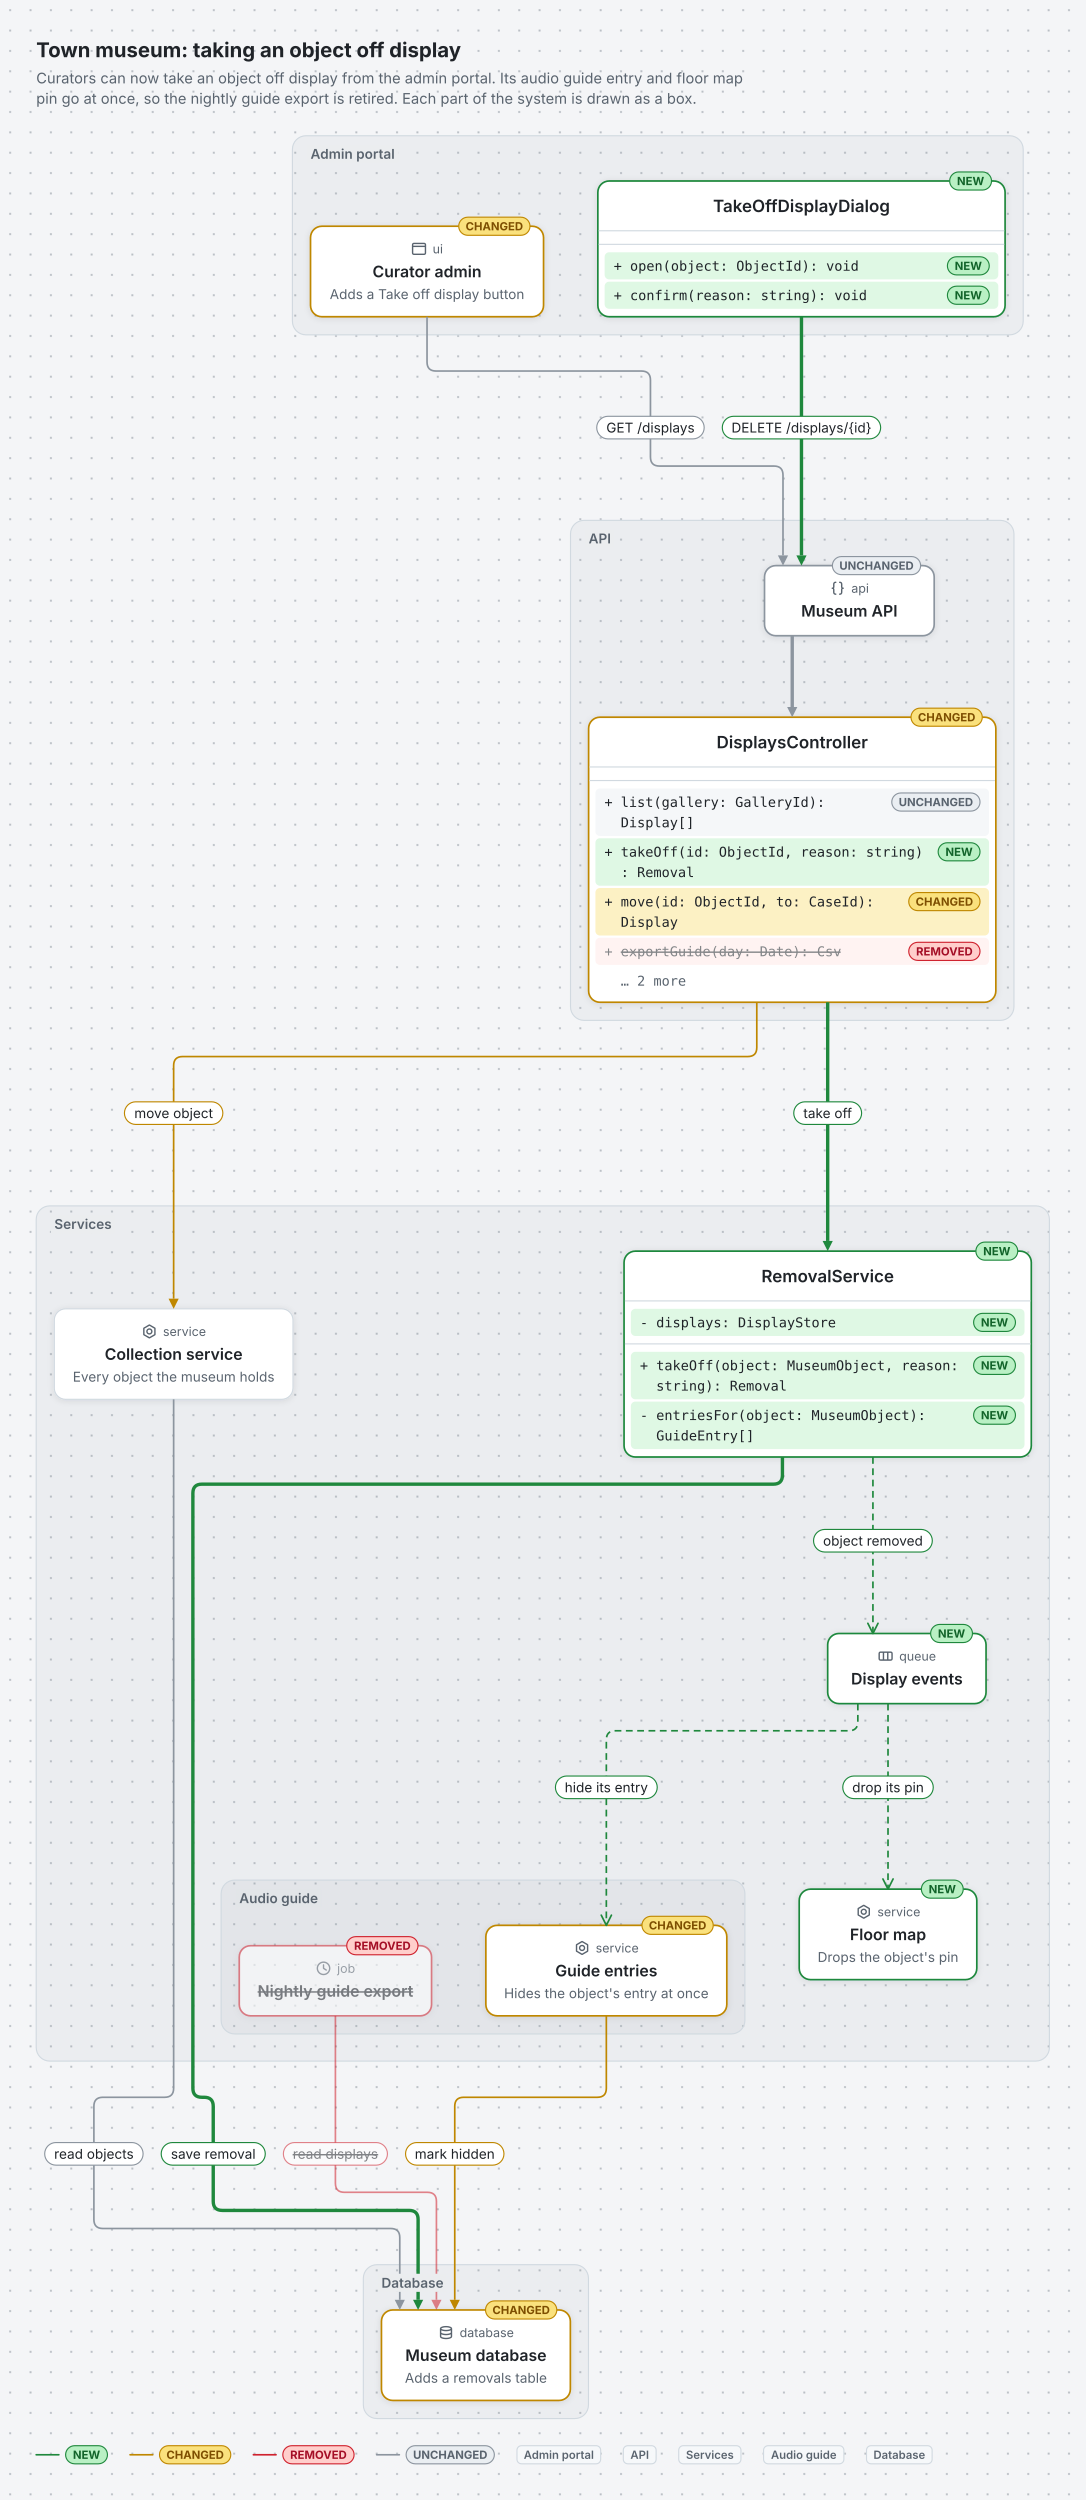
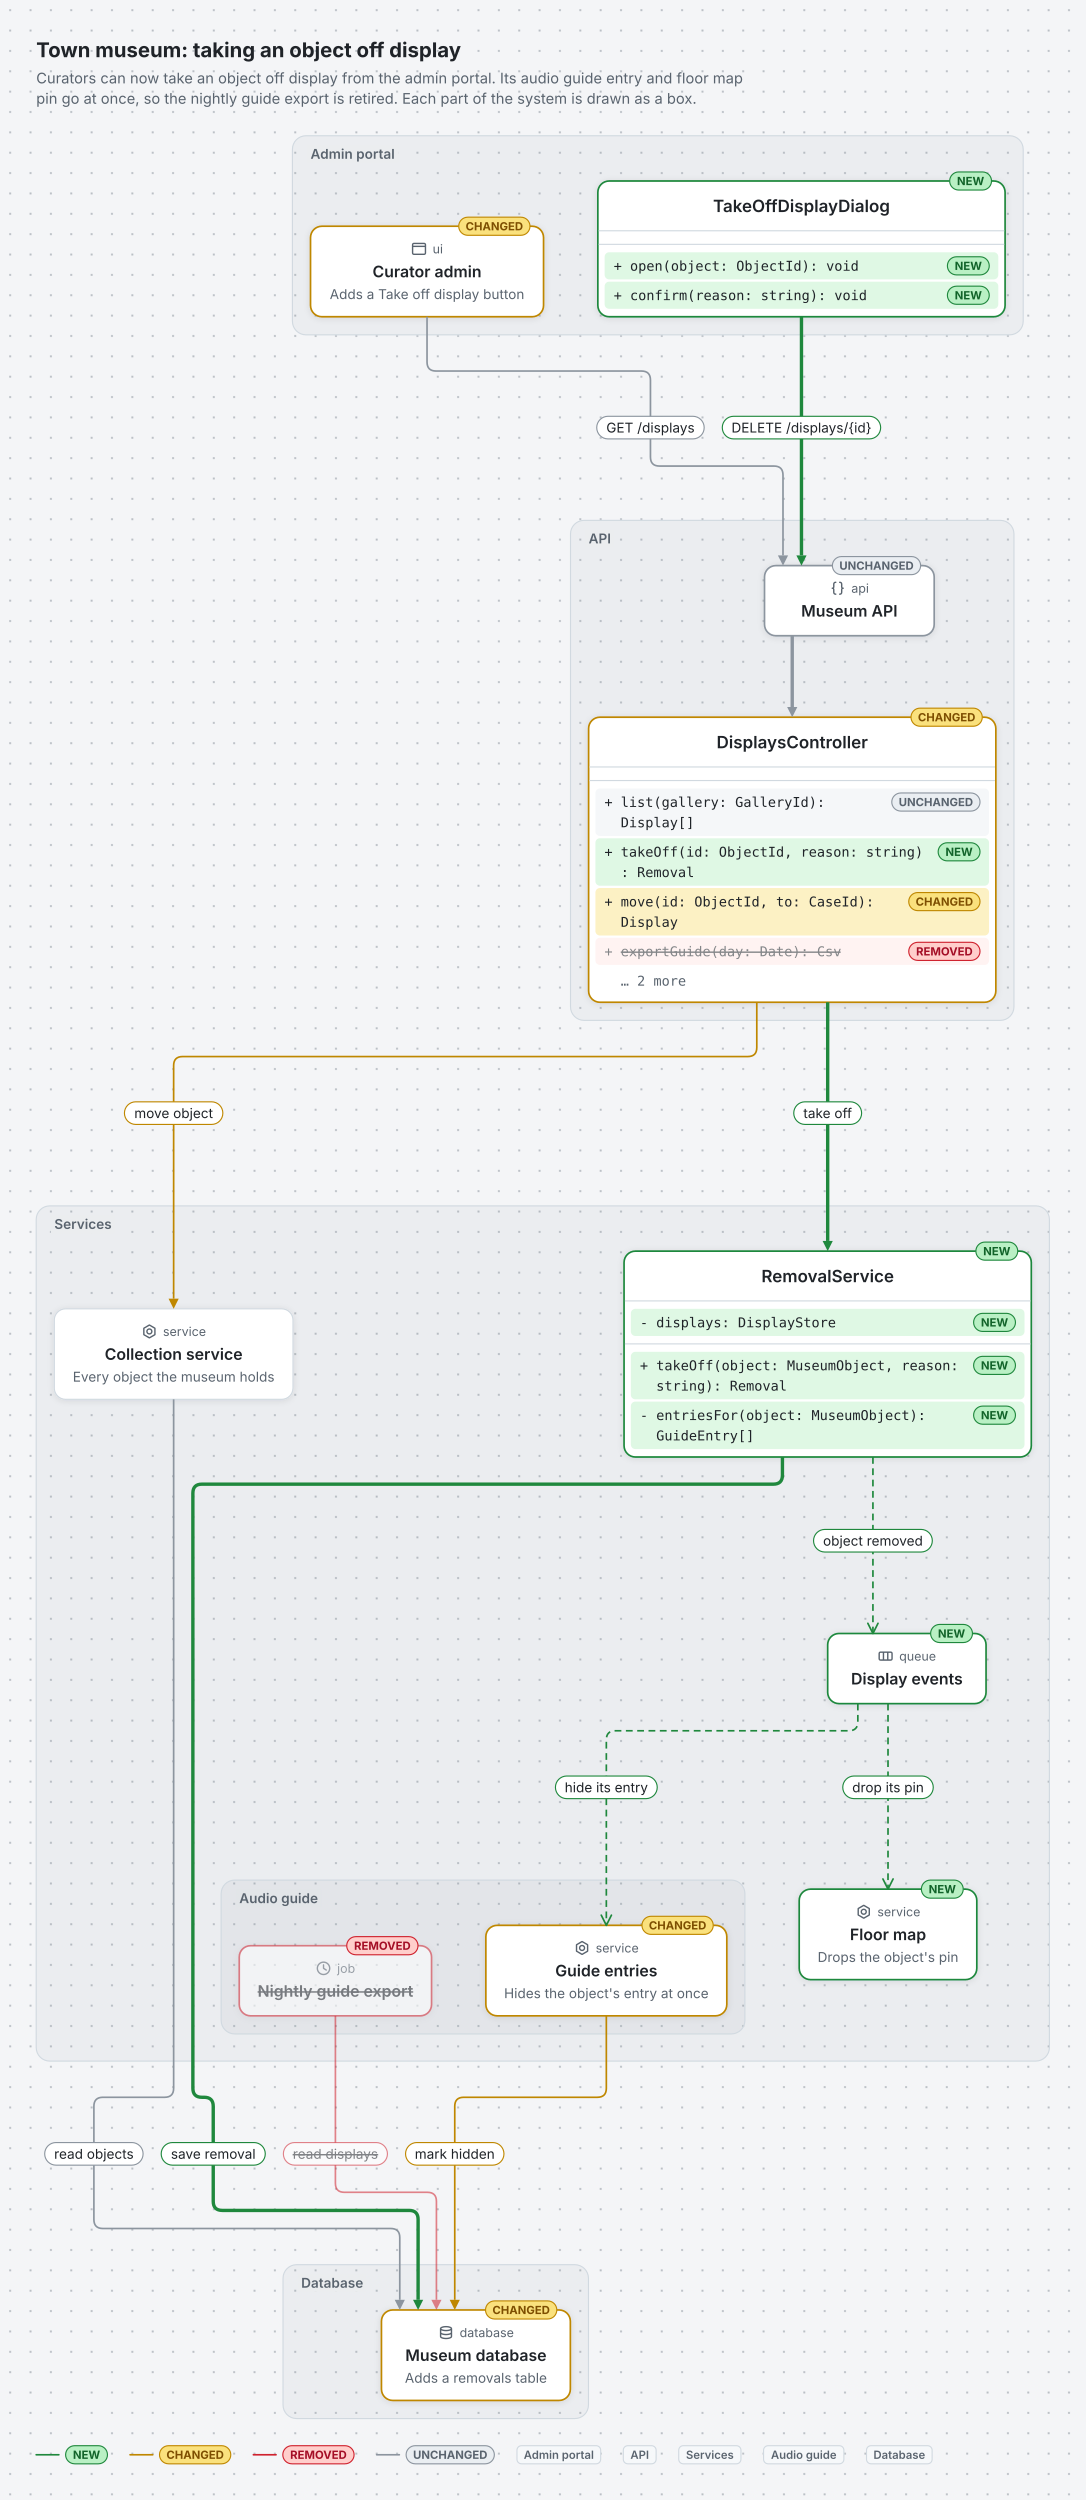
<svg xmlns="http://www.w3.org/2000/svg" width="960" height="2210" viewBox="0 0 960 2210">
  <defs>
    <pattern id="structa-grid-light" width="18" height="18" patternUnits="userSpaceOnUse">
      <circle cx="9" cy="9" r="1" fill="#8c959f" fill-opacity="0.5" />
    </pattern>
    <filter id="structa-shadow-light" x="-20%" y="-30%" width="140%" height="170%">
      <feDropShadow dx="0" dy="1" stdDeviation="3" flood-color="#1f2328" flood-opacity="0.1" />
    </filter>
  </defs>
  <rect width="960" height="2210" fill="#f4f5f7" />
  <rect width="960" height="2210" fill="url(#structa-grid-light)" />
  <g class="title">
    <text x="32" y="50.55" font-family="Structa Inter, Inter, sans-serif" font-size="18" font-weight="700" fill="#1f2328">Town museum: taking an object off display</text>
  </g>
  <g class="description">
    <text x="32" y="73.73" font-family="Structa Inter, Inter, sans-serif" font-size="13" font-weight="400" fill="#59636e">Curators can now take an object off display from the admin portal. Its audio guide entry and floor map</text>
    <text x="32" y="91.73" font-family="Structa Inter, Inter, sans-serif" font-size="13" font-weight="400" fill="#59636e">pin go at once, so the nightly guide export is retired. Each part of the system is drawn as a box.</text>
  </g>
  <g class="area" data-area="portal">
    <rect class="area-box" x="258.5" y="120" width="646" height="176" rx="12" fill="#818b98" fill-opacity="0.08" stroke="#d1d9e0" stroke-width="1" />
  </g>
  <g class="area" data-area="api">
    <rect class="area-box" x="504.33" y="460" width="392" height="442" rx="12" fill="#818b98" fill-opacity="0.08" stroke="#d1d9e0" stroke-width="1" />
  </g>
  <g class="area" data-area="services">
    <rect class="area-box" x="32" y="1066" width="895.67" height="756" rx="12" fill="#818b98" fill-opacity="0.08" stroke="#d1d9e0" stroke-width="1" />
  </g>
  <g class="area" data-area="guide" data-parent="services">
    <rect class="area-box" x="195.5" y="1662" width="463" height="136" rx="12" fill="#818b98" fill-opacity="0.08" stroke="#d1d9e0" stroke-width="1" />
  </g>
  <g class="area" data-area="data">
-     <rect class="area-box" x="321.2" y="2002" width="199" height="136" rx="12" fill="#818b98" fill-opacity="0.08" stroke="#d1d9e0" stroke-width="1" />
+     <rect class="area-box" x="250.2" y="2002" width="270" height="136" rx="12" fill="#818b98" fill-opacity="0.08" stroke="#d1d9e0" stroke-width="1" />
  </g>
  <g class="card" data-id="console" data-kind="ui" data-status="changed" data-area="portal">
    <rect class="outline" x="274.5" y="200" width="206" height="80" rx="10" fill="#ffffff" stroke="#bf8700" stroke-width="1.5" filter="url(#structa-shadow-light)" />
    <path class="icon" d="M366.04 215.19 L374.79 215.19 Q376.1 215.19 376.1 216.5 L376.1 223.5 Q376.1 224.81 374.79 224.81 L366.04 224.81 Q364.73 224.81 364.73 223.5 L364.73 216.5 Q364.73 215.19 366.04 215.19 Z M364.73 217.81 L376.1 217.81" fill="none" stroke="#59636e" stroke-width="1.25" stroke-linecap="round" stroke-linejoin="round" />
    <text x="382.42" y="224" font-family="Structa Inter, Inter, sans-serif" font-size="11" font-weight="400" fill="#59636e">ui</text>
    <text x="377.5" y="245.09" font-family="Structa Inter, Inter, sans-serif" font-size="14" font-weight="600" fill="#1f2328" text-anchor="middle">Curator admin</text>
    <text x="377.5" y="264.37" font-family="Structa Inter, Inter, sans-serif" font-size="12" font-weight="400" fill="#59636e" text-anchor="middle">Adds a Take off display button</text>
    <g class="badge">
      <rect x="405.5" y="192" width="63" height="16" rx="8" fill="#ffffff" />
      <rect x="405.5" y="192" width="63" height="16" rx="8" fill="#fae17d" stroke="#bf8700" stroke-width="1" />
      <text x="437" y="203.64" font-family="Structa Inter, Inter, sans-serif" font-size="10" font-weight="700" fill="#7d4e00" text-anchor="middle">CHANGED</text>
    </g>
  </g>
  <g class="card" data-id="dialog" data-kind="class" data-status="new" data-area="portal">
    <rect class="outline" x="528.5" y="160" width="360" height="120" rx="10" fill="#ffffff" stroke="#1f883d" stroke-width="1.5" filter="url(#structa-shadow-light)" />
    <line class="divider" x1="529.25" y1="204" x2="887.75" y2="204" stroke="#d1d9e0" stroke-width="1" />
    <line class="divider" x1="529.25" y1="216" x2="887.75" y2="216" stroke="#d1d9e0" stroke-width="1" />
    <text x="708.5" y="187.46" font-family="Structa Inter, Inter, sans-serif" font-size="15" font-weight="600" fill="#1f2328" text-anchor="middle">TakeOffDisplayDialog</text>
    <g class="row" data-id="methods[0]" data-kind="method" data-status="new">
      <rect x="534.5" y="223" width="348" height="24" rx="4" fill="#b9f0c4" fill-opacity="0.45" />
      <g class="symbol">
        <text x="542.5" y="239.32" font-family="Structa JetBrains Mono, JetBrains Mono, monospace" font-size="12" font-weight="400" fill="#1f2328">+</text>
      </g>
      <text x="556.9" y="239.32" font-family="Structa JetBrains Mono, JetBrains Mono, monospace" font-size="12" font-weight="400" fill="#1f2328">open(object: ObjectId): void</text>
      <g class="badge">
        <rect x="837.5" y="227" width="37" height="16" rx="8" fill="#ffffff" />
        <rect x="837.5" y="227" width="37" height="16" rx="8" fill="#b9f0c4" stroke="#1f883d" stroke-width="1" />
        <text x="856" y="238.64" font-family="Structa Inter, Inter, sans-serif" font-size="10" font-weight="700" fill="#116329" text-anchor="middle">NEW</text>
      </g>
    </g>
    <g class="row" data-id="methods[1]" data-kind="method" data-status="new">
      <rect x="534.5" y="249" width="348" height="24" rx="4" fill="#b9f0c4" fill-opacity="0.45" />
      <g class="symbol">
        <text x="542.5" y="265.32" font-family="Structa JetBrains Mono, JetBrains Mono, monospace" font-size="12" font-weight="400" fill="#1f2328">+</text>
      </g>
      <text x="556.9" y="265.32" font-family="Structa JetBrains Mono, JetBrains Mono, monospace" font-size="12" font-weight="400" fill="#1f2328">confirm(reason: string): void</text>
      <g class="badge">
        <rect x="837.5" y="253" width="37" height="16" rx="8" fill="#ffffff" />
        <rect x="837.5" y="253" width="37" height="16" rx="8" fill="#b9f0c4" stroke="#1f883d" stroke-width="1" />
        <text x="856" y="264.64" font-family="Structa Inter, Inter, sans-serif" font-size="10" font-weight="700" fill="#116329" text-anchor="middle">NEW</text>
      </g>
    </g>
    <g class="badge">
      <rect x="839.5" y="152" width="37" height="16" rx="8" fill="#ffffff" />
      <rect x="839.5" y="152" width="37" height="16" rx="8" fill="#b9f0c4" stroke="#1f883d" stroke-width="1" />
      <text x="858" y="163.64" font-family="Structa Inter, Inter, sans-serif" font-size="10" font-weight="700" fill="#116329" text-anchor="middle">NEW</text>
    </g>
  </g>
  <g class="card" data-id="gateway" data-kind="api" data-status="unchanged" data-area="api">
    <rect class="outline" x="675.83" y="500" width="150" height="62" rx="10" fill="#ffffff" stroke="#8c959f" stroke-width="1.5" filter="url(#structa-shadow-light)" />
    <path class="icon" d="M738.8 514.75 Q737.05 514.75 737.05 516.5 L737.05 518.69 Q737.05 520 735.73 520 Q737.05 520 737.05 521.31 L737.05 523.5 Q737.05 525.25 738.8 525.25 M742.3 514.75 Q744.05 514.75 744.05 516.5 L744.05 518.69 Q744.05 520 745.36 520 Q744.05 520 744.05 521.31 L744.05 523.5 Q744.05 525.25 742.3 525.25" fill="none" stroke="#59636e" stroke-width="1.25" stroke-linecap="round" stroke-linejoin="round" />
    <text x="752.55" y="524" font-family="Structa Inter, Inter, sans-serif" font-size="11" font-weight="400" fill="#59636e">api</text>
    <text x="750.83" y="545.09" font-family="Structa Inter, Inter, sans-serif" font-size="14" font-weight="600" fill="#1f2328" text-anchor="middle">Museum API</text>
    <g class="badge">
      <rect x="735.83" y="492" width="78" height="16" rx="8" fill="#ffffff" />
      <rect x="735.83" y="492" width="78" height="16" rx="8" fill="#eaeef2" stroke="#8c959f" stroke-width="1" />
      <text x="774.83" y="503.64" font-family="Structa Inter, Inter, sans-serif" font-size="10" font-weight="700" fill="#59636e" text-anchor="middle">UNCHANGED</text>
    </g>
  </g>
  <g class="card" data-id="controller" data-kind="class" data-status="changed" data-area="api">
    <rect class="outline" x="520.33" y="634" width="360" height="252" rx="10" fill="#ffffff" stroke="#bf8700" stroke-width="1.5" filter="url(#structa-shadow-light)" />
    <line class="divider" x1="521.08" y1="678" x2="879.58" y2="678" stroke="#d1d9e0" stroke-width="1" />
    <line class="divider" x1="521.08" y1="690" x2="879.58" y2="690" stroke="#d1d9e0" stroke-width="1" />
    <text x="700.33" y="661.46" font-family="Structa Inter, Inter, sans-serif" font-size="15" font-weight="600" fill="#1f2328" text-anchor="middle">DisplaysController</text>
    <g class="more">
      <text x="548.73" y="871.32" font-family="Structa JetBrains Mono, JetBrains Mono, monospace" font-size="12" font-weight="400" fill="#59636e">… 2 more</text>
    </g>
    <g class="row" data-id="methods[0]" data-kind="method" data-status="unchanged">
      <rect x="526.33" y="697" width="348" height="42" rx="4" fill="#eaeef2" fill-opacity="0.45" />
      <g class="symbol">
        <text x="534.33" y="713.32" font-family="Structa JetBrains Mono, JetBrains Mono, monospace" font-size="12" font-weight="400" fill="#1f2328">+</text>
      </g>
      <text x="548.73" y="713.32" font-family="Structa JetBrains Mono, JetBrains Mono, monospace" font-size="12" font-weight="400" fill="#1f2328">list(gallery: GalleryId):</text>
      <text x="548.73" y="731.32" font-family="Structa JetBrains Mono, JetBrains Mono, monospace" font-size="12" font-weight="400" fill="#1f2328">Display[]</text>
      <g class="badge">
        <rect x="788.33" y="701" width="78" height="16" rx="8" fill="#ffffff" />
        <rect x="788.33" y="701" width="78" height="16" rx="8" fill="#eaeef2" stroke="#8c959f" stroke-width="1" />
        <text x="827.33" y="712.64" font-family="Structa Inter, Inter, sans-serif" font-size="10" font-weight="700" fill="#59636e" text-anchor="middle">UNCHANGED</text>
      </g>
    </g>
    <g class="row" data-id="methods[1]" data-kind="method" data-status="new">
      <rect x="526.33" y="741" width="348" height="42" rx="4" fill="#b9f0c4" fill-opacity="0.45" />
      <g class="symbol">
        <text x="534.33" y="757.32" font-family="Structa JetBrains Mono, JetBrains Mono, monospace" font-size="12" font-weight="400" fill="#1f2328">+</text>
      </g>
      <text x="548.73" y="757.32" font-family="Structa JetBrains Mono, JetBrains Mono, monospace" font-size="12" font-weight="400" fill="#1f2328">takeOff(id: ObjectId, reason: string)</text>
      <text x="548.73" y="775.32" font-family="Structa JetBrains Mono, JetBrains Mono, monospace" font-size="12" font-weight="400" fill="#1f2328">: Removal</text>
      <g class="badge">
        <rect x="829.33" y="745" width="37" height="16" rx="8" fill="#ffffff" />
        <rect x="829.33" y="745" width="37" height="16" rx="8" fill="#b9f0c4" stroke="#1f883d" stroke-width="1" />
        <text x="847.83" y="756.64" font-family="Structa Inter, Inter, sans-serif" font-size="10" font-weight="700" fill="#116329" text-anchor="middle">NEW</text>
      </g>
    </g>
    <g class="row" data-id="methods[2]" data-kind="method" data-status="changed">
      <rect x="526.33" y="785" width="348" height="42" rx="4" fill="#fae17d" fill-opacity="0.45" />
      <g class="symbol">
        <text x="534.33" y="801.32" font-family="Structa JetBrains Mono, JetBrains Mono, monospace" font-size="12" font-weight="400" fill="#1f2328">+</text>
      </g>
      <text x="548.73" y="801.32" font-family="Structa JetBrains Mono, JetBrains Mono, monospace" font-size="12" font-weight="400" fill="#1f2328">move(id: ObjectId, to: CaseId):</text>
      <text x="548.73" y="819.32" font-family="Structa JetBrains Mono, JetBrains Mono, monospace" font-size="12" font-weight="400" fill="#1f2328">Display</text>
      <g class="badge">
        <rect x="803.33" y="789" width="63" height="16" rx="8" fill="#ffffff" />
        <rect x="803.33" y="789" width="63" height="16" rx="8" fill="#fae17d" stroke="#bf8700" stroke-width="1" />
        <text x="834.83" y="800.64" font-family="Structa Inter, Inter, sans-serif" font-size="10" font-weight="700" fill="#7d4e00" text-anchor="middle">CHANGED</text>
      </g>
    </g>
    <g class="row" data-id="methods[3]" data-kind="method" data-status="removed">
      <g class="faded" opacity="0.55">
        <rect x="526.33" y="829" width="348" height="24" rx="4" fill="#ffcecb" fill-opacity="0.45" />
        <g class="symbol">
          <text x="534.33" y="845.32" font-family="Structa JetBrains Mono, JetBrains Mono, monospace" font-size="12" font-weight="400" fill="#1f2328">+</text>
        </g>
        <text x="548.73" y="845.32" font-family="Structa JetBrains Mono, JetBrains Mono, monospace" font-size="12" font-weight="400" fill="#1f2328">exportGuide(day: Date): Csv</text>
        <line class="strike" x1="548.73" y1="841.72" x2="743.13" y2="841.72" stroke="#1f2328" stroke-width="1.25" />
      </g>
      <g class="badge">
        <rect x="803.33" y="833" width="63" height="16" rx="8" fill="#ffffff" />
        <rect x="803.33" y="833" width="63" height="16" rx="8" fill="#ffcecb" stroke="#cf222e" stroke-width="1" />
        <text x="834.83" y="844.64" font-family="Structa Inter, Inter, sans-serif" font-size="10" font-weight="700" fill="#a40e26" text-anchor="middle">REMOVED</text>
      </g>
    </g>
    <g class="badge">
      <rect x="805.33" y="626" width="63" height="16" rx="8" fill="#ffffff" />
      <rect x="805.33" y="626" width="63" height="16" rx="8" fill="#fae17d" stroke="#bf8700" stroke-width="1" />
      <text x="836.83" y="637.64" font-family="Structa Inter, Inter, sans-serif" font-size="10" font-weight="700" fill="#7d4e00" text-anchor="middle">CHANGED</text>
    </g>
  </g>
  <g class="card" data-id="collection" data-kind="service" data-area="services">
    <rect class="outline" x="48" y="1157" width="211" height="80" rx="10" fill="#ffffff" stroke="#d1d9e0" stroke-width="1" filter="url(#structa-shadow-light)" />
    <path class="icon" d="M132.05 1171.31 L136.95 1174.16 L136.95 1179.84 L132.05 1182.69 L127.15 1179.84 L127.15 1174.16 Z M129.86 1177 A2.19 2.19 0 1 1 134.24 1177 A2.19 2.19 0 1 1 129.86 1177" fill="none" stroke="#59636e" stroke-width="1.25" stroke-linecap="round" stroke-linejoin="round" />
    <text x="144.05" y="1181" font-family="Structa Inter, Inter, sans-serif" font-size="11" font-weight="400" fill="#59636e">service</text>
    <text x="153.5" y="1202.09" font-family="Structa Inter, Inter, sans-serif" font-size="14" font-weight="600" fill="#1f2328" text-anchor="middle">Collection service</text>
    <text x="153.5" y="1221.37" font-family="Structa Inter, Inter, sans-serif" font-size="12" font-weight="400" fill="#59636e" text-anchor="middle">Every object the museum holds</text>
  </g>
  <g class="card" data-id="removals" data-kind="class" data-status="new" data-area="services">
    <rect class="outline" x="551.67" y="1106" width="360" height="182" rx="10" fill="#ffffff" stroke="#1f883d" stroke-width="1.5" filter="url(#structa-shadow-light)" />
    <line class="divider" x1="552.42" y1="1150" x2="910.92" y2="1150" stroke="#d1d9e0" stroke-width="1" />
    <line class="divider" x1="552.42" y1="1188" x2="910.92" y2="1188" stroke="#d1d9e0" stroke-width="1" />
    <text x="731.67" y="1133.46" font-family="Structa Inter, Inter, sans-serif" font-size="15" font-weight="600" fill="#1f2328" text-anchor="middle">RemovalService</text>
    <g class="row" data-id="properties[0]" data-kind="property" data-status="new">
      <rect x="557.67" y="1157" width="348" height="24" rx="4" fill="#b9f0c4" fill-opacity="0.45" />
      <g class="symbol">
        <text x="565.67" y="1173.32" font-family="Structa JetBrains Mono, JetBrains Mono, monospace" font-size="12" font-weight="400" fill="#1f2328">-</text>
      </g>
      <text x="580.07" y="1173.32" font-family="Structa JetBrains Mono, JetBrains Mono, monospace" font-size="12" font-weight="400" fill="#1f2328">displays: DisplayStore</text>
      <g class="badge">
        <rect x="860.67" y="1161" width="37" height="16" rx="8" fill="#ffffff" />
        <rect x="860.67" y="1161" width="37" height="16" rx="8" fill="#b9f0c4" stroke="#1f883d" stroke-width="1" />
        <text x="879.17" y="1172.64" font-family="Structa Inter, Inter, sans-serif" font-size="10" font-weight="700" fill="#116329" text-anchor="middle">NEW</text>
      </g>
    </g>
    <g class="row" data-id="methods[0]" data-kind="method" data-status="new">
      <rect x="557.67" y="1195" width="348" height="42" rx="4" fill="#b9f0c4" fill-opacity="0.45" />
      <g class="symbol">
        <text x="565.67" y="1211.32" font-family="Structa JetBrains Mono, JetBrains Mono, monospace" font-size="12" font-weight="400" fill="#1f2328">+</text>
      </g>
      <text x="580.07" y="1211.32" font-family="Structa JetBrains Mono, JetBrains Mono, monospace" font-size="12" font-weight="400" fill="#1f2328">takeOff(object: MuseumObject, reason:</text>
      <text x="580.07" y="1229.32" font-family="Structa JetBrains Mono, JetBrains Mono, monospace" font-size="12" font-weight="400" fill="#1f2328">string): Removal</text>
      <g class="badge">
        <rect x="860.67" y="1199" width="37" height="16" rx="8" fill="#ffffff" />
        <rect x="860.67" y="1199" width="37" height="16" rx="8" fill="#b9f0c4" stroke="#1f883d" stroke-width="1" />
        <text x="879.17" y="1210.64" font-family="Structa Inter, Inter, sans-serif" font-size="10" font-weight="700" fill="#116329" text-anchor="middle">NEW</text>
      </g>
    </g>
    <g class="row" data-id="methods[1]" data-kind="method" data-status="new">
      <rect x="557.67" y="1239" width="348" height="42" rx="4" fill="#b9f0c4" fill-opacity="0.45" />
      <g class="symbol">
        <text x="565.67" y="1255.32" font-family="Structa JetBrains Mono, JetBrains Mono, monospace" font-size="12" font-weight="400" fill="#1f2328">-</text>
      </g>
      <text x="580.07" y="1255.32" font-family="Structa JetBrains Mono, JetBrains Mono, monospace" font-size="12" font-weight="400" fill="#1f2328">entriesFor(object: MuseumObject):</text>
      <text x="580.07" y="1273.32" font-family="Structa JetBrains Mono, JetBrains Mono, monospace" font-size="12" font-weight="400" fill="#1f2328">GuideEntry[]</text>
      <g class="badge">
        <rect x="860.67" y="1243" width="37" height="16" rx="8" fill="#ffffff" />
        <rect x="860.67" y="1243" width="37" height="16" rx="8" fill="#b9f0c4" stroke="#1f883d" stroke-width="1" />
        <text x="879.17" y="1254.64" font-family="Structa Inter, Inter, sans-serif" font-size="10" font-weight="700" fill="#116329" text-anchor="middle">NEW</text>
      </g>
    </g>
    <g class="badge">
      <rect x="862.67" y="1098" width="37" height="16" rx="8" fill="#ffffff" />
      <rect x="862.67" y="1098" width="37" height="16" rx="8" fill="#b9f0c4" stroke="#1f883d" stroke-width="1" />
      <text x="881.17" y="1109.64" font-family="Structa Inter, Inter, sans-serif" font-size="10" font-weight="700" fill="#116329" text-anchor="middle">NEW</text>
    </g>
  </g>
  <g class="card" data-id="events" data-kind="queue" data-status="new" data-area="services">
    <rect class="outline" x="731.67" y="1444" width="140" height="62" rx="10" fill="#ffffff" stroke="#1f883d" stroke-width="1.5" filter="url(#structa-shadow-light)" />
    <path class="icon" d="M778.51 1460.5 L787.26 1460.5 Q788.57 1460.5 788.57 1461.81 L788.57 1466.19 Q788.57 1467.5 787.26 1467.5 L778.51 1467.5 Q777.19 1467.5 777.19 1466.19 L777.19 1461.81 Q777.19 1460.5 778.51 1460.5 Z M780.98 1460.5 L780.98 1467.5 M784.78 1460.5 L784.78 1467.5" fill="none" stroke="#59636e" stroke-width="1.25" stroke-linecap="round" stroke-linejoin="round" />
    <text x="794.88" y="1468" font-family="Structa Inter, Inter, sans-serif" font-size="11" font-weight="400" fill="#59636e">queue</text>
    <text x="801.67" y="1489.09" font-family="Structa Inter, Inter, sans-serif" font-size="14" font-weight="600" fill="#1f2328" text-anchor="middle">Display events</text>
    <g class="badge">
      <rect x="822.67" y="1436" width="37" height="16" rx="8" fill="#ffffff" />
      <rect x="822.67" y="1436" width="37" height="16" rx="8" fill="#b9f0c4" stroke="#1f883d" stroke-width="1" />
      <text x="841.17" y="1447.64" font-family="Structa Inter, Inter, sans-serif" font-size="10" font-weight="700" fill="#116329" text-anchor="middle">NEW</text>
    </g>
  </g>
  <g class="card" data-id="map" data-kind="service" data-status="new" data-area="services">
    <rect class="outline" x="706.5" y="1670" width="157" height="80" rx="10" fill="#ffffff" stroke="#1f883d" stroke-width="1.5" filter="url(#structa-shadow-light)" />
    <path class="icon" d="M763.55 1684.31 L768.45 1687.16 L768.45 1692.84 L763.55 1695.69 L758.65 1692.84 L758.65 1687.16 Z M761.36 1690 A2.19 2.19 0 1 1 765.74 1690 A2.19 2.19 0 1 1 761.36 1690" fill="none" stroke="#59636e" stroke-width="1.25" stroke-linecap="round" stroke-linejoin="round" />
    <text x="775.55" y="1694" font-family="Structa Inter, Inter, sans-serif" font-size="11" font-weight="400" fill="#59636e">service</text>
    <text x="785" y="1715.09" font-family="Structa Inter, Inter, sans-serif" font-size="14" font-weight="600" fill="#1f2328" text-anchor="middle">Floor map</text>
    <text x="785" y="1734.37" font-family="Structa Inter, Inter, sans-serif" font-size="12" font-weight="400" fill="#59636e" text-anchor="middle">Drops the object's pin</text>
    <g class="badge">
      <rect x="814.5" y="1662" width="37" height="16" rx="8" fill="#ffffff" />
      <rect x="814.5" y="1662" width="37" height="16" rx="8" fill="#b9f0c4" stroke="#1f883d" stroke-width="1" />
      <text x="833" y="1673.64" font-family="Structa Inter, Inter, sans-serif" font-size="10" font-weight="700" fill="#116329" text-anchor="middle">NEW</text>
    </g>
  </g>
  <g class="card" data-id="entries" data-kind="service" data-status="changed" data-area="guide">
    <rect class="outline" x="429.5" y="1702" width="213" height="80" rx="10" fill="#ffffff" stroke="#bf8700" stroke-width="1.5" filter="url(#structa-shadow-light)" />
    <path class="icon" d="M514.55 1716.31 L519.45 1719.16 L519.45 1724.84 L514.55 1727.69 L509.65 1724.84 L509.65 1719.16 Z M512.36 1722 A2.19 2.19 0 1 1 516.74 1722 A2.19 2.19 0 1 1 512.36 1722" fill="none" stroke="#59636e" stroke-width="1.25" stroke-linecap="round" stroke-linejoin="round" />
    <text x="526.55" y="1726" font-family="Structa Inter, Inter, sans-serif" font-size="11" font-weight="400" fill="#59636e">service</text>
    <text x="536" y="1747.09" font-family="Structa Inter, Inter, sans-serif" font-size="14" font-weight="600" fill="#1f2328" text-anchor="middle">Guide entries</text>
    <text x="536" y="1766.37" font-family="Structa Inter, Inter, sans-serif" font-size="12" font-weight="400" fill="#59636e" text-anchor="middle">Hides the object's entry at once</text>
    <g class="badge">
      <rect x="567.5" y="1694" width="63" height="16" rx="8" fill="#ffffff" />
      <rect x="567.5" y="1694" width="63" height="16" rx="8" fill="#fae17d" stroke="#bf8700" stroke-width="1" />
      <text x="599" y="1705.64" font-family="Structa Inter, Inter, sans-serif" font-size="10" font-weight="700" fill="#7d4e00" text-anchor="middle">CHANGED</text>
    </g>
  </g>
  <g class="card" data-id="export" data-kind="job" data-status="removed" data-area="guide">
    <g class="faded" opacity="0.55">
      <rect class="outline" x="211.5" y="1720" width="170" height="62" rx="10" fill="#ffffff" stroke="#cf222e" stroke-width="1.5" filter="url(#structa-shadow-light)" />
      <path class="icon" d="M280.53 1740 A5.47 5.47 0 1 1 291.47 1740 A5.47 5.47 0 1 1 280.53 1740 M286 1736.94 L286 1740 L288.41 1741.53" fill="none" stroke="#59636e" stroke-width="1.25" stroke-linecap="round" stroke-linejoin="round" />
      <text x="298" y="1744" font-family="Structa Inter, Inter, sans-serif" font-size="11" font-weight="400" fill="#59636e">job</text>
      <text x="296.5" y="1765.09" font-family="Structa Inter, Inter, sans-serif" font-size="14" font-weight="600" fill="#1f2328" text-anchor="middle">Nightly guide export</text>
      <line class="strike" x1="227.73" y1="1760.89" x2="365.27" y2="1760.89" stroke="#1f2328" stroke-width="1.25" />
    </g>
    <g class="badge">
      <rect x="306.5" y="1712" width="63" height="16" rx="8" fill="#ffffff" />
      <rect x="306.5" y="1712" width="63" height="16" rx="8" fill="#ffcecb" stroke="#cf222e" stroke-width="1" />
      <text x="338" y="1723.64" font-family="Structa Inter, Inter, sans-serif" font-size="10" font-weight="700" fill="#a40e26" text-anchor="middle">REMOVED</text>
    </g>
  </g>
  <g class="card" data-id="db" data-kind="database" data-status="changed" data-area="data">
    <rect class="outline" x="337.2" y="2042" width="167" height="80" rx="10" fill="#ffffff" stroke="#bf8700" stroke-width="1.5" filter="url(#structa-shadow-light)" />
    <path class="icon" d="M389.48 2058.5 A4.81 1.75 0 1 1 399.1 2058.5 A4.81 1.75 0 1 1 389.48 2058.5 M389.48 2058.5 L389.48 2065.5 A4.81 1.75 0 0 0 399.1 2065.5 L399.1 2058.5 M389.48 2062 A4.81 1.75 0 0 0 399.1 2062" fill="none" stroke="#59636e" stroke-width="1.25" stroke-linecap="round" stroke-linejoin="round" />
    <text x="406.29" y="2066" font-family="Structa Inter, Inter, sans-serif" font-size="11" font-weight="400" fill="#59636e">database</text>
    <text x="420.7" y="2087.09" font-family="Structa Inter, Inter, sans-serif" font-size="14" font-weight="600" fill="#1f2328" text-anchor="middle">Museum database</text>
    <text x="420.7" y="2106.37" font-family="Structa Inter, Inter, sans-serif" font-size="12" font-weight="400" fill="#59636e" text-anchor="middle">Adds a removals table</text>
    <g class="badge">
      <rect x="429.2" y="2034" width="63" height="16" rx="8" fill="#ffffff" />
      <rect x="429.2" y="2034" width="63" height="16" rx="8" fill="#fae17d" stroke="#bf8700" stroke-width="1" />
      <text x="460.7" y="2045.64" font-family="Structa Inter, Inter, sans-serif" font-size="10" font-weight="700" fill="#7d4e00" text-anchor="middle">CHANGED</text>
    </g>
  </g>
  <g class="line" data-id="edges[0]" data-kind="call" data-from="console" data-to="gateway">
    <path d="M377.5 280 L377.5 320 Q377.5 328 385.5 328 L567 328 Q575 328 575 336 L575 404 Q575 412 583 412 L684.17 412 Q692.17 412 692.17 420 L692.17 491" fill="none" stroke="#8c959f" stroke-width="1.5" stroke-linejoin="round" />
    <path d="M692.17 500 L687.67 491 L696.67 491 Z" fill="#8c959f" />
  </g>
  <g class="line" data-id="edges[1]" data-kind="call" data-from="dialog" data-to="gateway" data-status="new">
    <path d="M708.5 280 L708.5 491" fill="none" stroke="#1f883d" stroke-width="3" stroke-linejoin="round" />
    <path d="M708.5 500 L704 491 L713 491 Z" fill="#1f883d" />
  </g>
  <g class="line" data-id="edges[2]" data-kind="call" data-from="gateway" data-to="controller">
    <path d="M700.33 562 L700.33 625" fill="none" stroke="#8c959f" stroke-width="3" stroke-linejoin="round" />
    <path d="M700.33 634 L695.83 625 L704.83 625 Z" fill="#8c959f" />
  </g>
  <g class="line" data-id="edges[3]" data-kind="call" data-from="controller" data-to="collection" data-status="changed">
    <path d="M669 886 L669 926 Q669 934 661 934 L161.5 934 Q153.5 934 153.5 942 L153.5 1148" fill="none" stroke="#bf8700" stroke-width="1.5" stroke-linejoin="round" />
    <path d="M153.5 1157 L149 1148 L158 1148 Z" fill="#bf8700" />
  </g>
  <g class="line" data-id="edges[4]" data-kind="call" data-from="controller" data-to="removals" data-status="new">
    <path d="M731.67 886 L731.67 1097" fill="none" stroke="#1f883d" stroke-width="3" stroke-linejoin="round" />
    <path d="M731.67 1106 L727.17 1097 L736.17 1097 Z" fill="#1f883d" />
  </g>
  <g class="line" data-id="edges[5]" data-kind="call" data-from="removals" data-to="db" data-status="new">
    <path d="M691.67 1288 L691.67 1304 Q691.67 1312 683.67 1312 L178.5 1312 Q170.5 1312 170.5 1320 L170.5 1846 Q170.5 1854 178.5 1854 L180.5 1854 Q188.5 1854 188.5 1862 L188.5 1946 Q188.5 1954 196.5 1954 L361.6 1954 Q369.6 1954 369.6 1962 L369.6 2033" fill="none" stroke="#1f883d" stroke-width="3" stroke-linejoin="round" />
    <path d="M369.6 2042 L365.1 2033 L374.1 2033 Z" fill="#1f883d" />
  </g>
  <g class="line" data-id="edges[6]" data-kind="async" data-from="removals" data-to="events" data-status="new">
    <path d="M771.67 1288 L771.67 1444" fill="none" stroke="#1f883d" stroke-width="1.5" stroke-linejoin="round" stroke-dasharray="6 4" />
    <path d="M767.17 1435 L771.67 1444 L776.17 1435" fill="none" stroke="#1f883d" stroke-width="1.5" stroke-linecap="round" stroke-linejoin="round" />
  </g>
  <g class="line" data-id="edges[7]" data-kind="async" data-from="events" data-to="entries" data-status="new">
    <path d="M758.33 1506 L758.33 1522 Q758.33 1530 750.33 1530 L544 1530 Q536 1530 536 1538 L536 1702" fill="none" stroke="#1f883d" stroke-width="1.5" stroke-linejoin="round" stroke-dasharray="6 4" />
    <path d="M531.5 1693 L536 1702 L540.5 1693" fill="none" stroke="#1f883d" stroke-width="1.5" stroke-linecap="round" stroke-linejoin="round" />
  </g>
  <g class="line" data-id="edges[8]" data-kind="async" data-from="events" data-to="map" data-status="new">
    <path d="M785 1506 L785 1670" fill="none" stroke="#1f883d" stroke-width="1.5" stroke-linejoin="round" stroke-dasharray="6 4" />
    <path d="M780.5 1661 L785 1670 L789.5 1661" fill="none" stroke="#1f883d" stroke-width="1.5" stroke-linecap="round" stroke-linejoin="round" />
  </g>
  <g class="line" data-id="edges[9]" data-kind="call" data-from="collection" data-to="db" data-status="unchanged">
    <path d="M153.5 1237 L153.5 1846 Q153.5 1854 145.5 1854 L91 1854 Q83 1854 83 1862 L83 1962 Q83 1970 91 1970 L345.4 1970 Q353.4 1970 353.4 1978 L353.4 2033" fill="none" stroke="#8c959f" stroke-width="1.5" stroke-linejoin="round" />
    <path d="M353.4 2042 L348.9 2033 L357.9 2033 Z" fill="#8c959f" />
  </g>
  <g class="line" data-id="edges[10]" data-kind="call" data-from="entries" data-to="db" data-status="changed">
    <path d="M536 1782 L536 1846 Q536 1854 528 1854 L410 1854 Q402 1854 402 1862 L402 2033" fill="none" stroke="#bf8700" stroke-width="1.5" stroke-linejoin="round" />
    <path d="M402 2042 L397.5 2033 L406.5 2033 Z" fill="#bf8700" />
  </g>
  <g class="line" data-id="edges[11]" data-kind="call" data-from="export" data-to="db" data-status="removed">
    <g class="faded" opacity="0.55">
      <path d="M296.5 1782 L296.5 1930 Q296.5 1938 304.5 1938 L377.8 1938 Q385.8 1938 385.8 1946 L385.8 2033" fill="none" stroke="#cf222e" stroke-width="1.5" stroke-linejoin="round" />
      <path d="M385.8 2042 L381.3 2033 L390.3 2033 Z" fill="#cf222e" />
    </g>
  </g>
  <g class="area-names">
    <g class="area-name" data-area="portal">
      <rect x="271.5" y="128" width="80.36" height="16" fill="#ebedef" />
      <text x="274.5" y="140.37" font-family="Structa Inter, Inter, sans-serif" font-size="12" font-weight="600" fill="#59636e">Admin portal</text>
    </g>
    <g class="area-name" data-area="api">
      <rect x="517.33" y="468" width="25.79" height="16" fill="#ebedef" />
      <text x="520.33" y="480.37" font-family="Structa Inter, Inter, sans-serif" font-size="12" font-weight="600" fill="#59636e">API</text>
    </g>
    <g class="area-name" data-area="services">
      <rect x="45" y="1074" width="56.53" height="16" fill="#ebedef" />
      <text x="48" y="1086.37" font-family="Structa Inter, Inter, sans-serif" font-size="12" font-weight="600" fill="#59636e">Services</text>
    </g>
    <g class="area-name" data-area="guide">
      <rect x="208.5" y="1670" width="75.62" height="16" fill="#e2e5e8" />
      <text x="211.5" y="1682.37" font-family="Structa Inter, Inter, sans-serif" font-size="12" font-weight="600" fill="#59636e">Audio guide</text>
    </g>
    <g class="area-name" data-area="data">
-       <rect x="334.2" y="2010" width="60.75" height="16" fill="#ebedef" />
-       <text x="337.2" y="2022.37" font-family="Structa Inter, Inter, sans-serif" font-size="12" font-weight="600" fill="#59636e">Database</text>
+       <rect x="263.2" y="2010" width="60.75" height="16" fill="#ebedef" />
+       <text x="266.2" y="2022.37" font-family="Structa Inter, Inter, sans-serif" font-size="12" font-weight="600" fill="#59636e">Database</text>
    </g>
  </g>
  <g class="line-labels">
    <g class="line-label" data-line="edges[0]">
      <rect x="527.5" y="368" width="95" height="20" rx="10" fill="#ffffff" stroke="#8c959f" stroke-width="1" />
      <text x="575" y="382.37" font-family="Structa Inter, Inter, sans-serif" font-size="12" font-weight="400" fill="#1f2328" text-anchor="middle">GET /displays</text>
    </g>
    <g class="line-label" data-line="edges[1]">
      <rect x="638.5" y="368" width="140" height="20" rx="10" fill="#ffffff" stroke="#1f883d" stroke-width="1" />
      <text x="708.5" y="382.37" font-family="Structa Inter, Inter, sans-serif" font-size="12" font-weight="400" fill="#1f2328" text-anchor="middle">DELETE /displays/{id}</text>
    </g>
    <g class="line-label" data-line="edges[3]">
      <rect x="110" y="974" width="87" height="20" rx="10" fill="#ffffff" stroke="#bf8700" stroke-width="1" />
      <text x="153.5" y="988.37" font-family="Structa Inter, Inter, sans-serif" font-size="12" font-weight="400" fill="#1f2328" text-anchor="middle">move object</text>
    </g>
    <g class="line-label" data-line="edges[4]">
      <rect x="701.67" y="974" width="60" height="20" rx="10" fill="#ffffff" stroke="#1f883d" stroke-width="1" />
      <text x="731.67" y="988.37" font-family="Structa Inter, Inter, sans-serif" font-size="12" font-weight="400" fill="#1f2328" text-anchor="middle">take off</text>
    </g>
    <g class="line-label" data-line="edges[5]">
      <rect x="142.5" y="1894" width="92" height="20" rx="10" fill="#ffffff" stroke="#1f883d" stroke-width="1" />
      <text x="188.5" y="1908.37" font-family="Structa Inter, Inter, sans-serif" font-size="12" font-weight="400" fill="#1f2328" text-anchor="middle">save removal</text>
    </g>
    <g class="line-label" data-line="edges[6]">
      <rect x="719.17" y="1352" width="105" height="20" rx="10" fill="#ffffff" stroke="#1f883d" stroke-width="1" />
      <text x="771.67" y="1366.37" font-family="Structa Inter, Inter, sans-serif" font-size="12" font-weight="400" fill="#1f2328" text-anchor="middle">object removed</text>
    </g>
    <g class="line-label" data-line="edges[7]">
      <rect x="491" y="1570" width="90" height="20" rx="10" fill="#ffffff" stroke="#1f883d" stroke-width="1" />
      <text x="536" y="1584.37" font-family="Structa Inter, Inter, sans-serif" font-size="12" font-weight="400" fill="#1f2328" text-anchor="middle">hide its entry</text>
    </g>
    <g class="line-label" data-line="edges[8]">
      <rect x="745" y="1570" width="80" height="20" rx="10" fill="#ffffff" stroke="#1f883d" stroke-width="1" />
      <text x="785" y="1584.37" font-family="Structa Inter, Inter, sans-serif" font-size="12" font-weight="400" fill="#1f2328" text-anchor="middle">drop its pin</text>
    </g>
    <g class="line-label" data-line="edges[9]">
      <rect x="39.5" y="1894" width="87" height="20" rx="10" fill="#ffffff" stroke="#8c959f" stroke-width="1" />
      <text x="83" y="1908.37" font-family="Structa Inter, Inter, sans-serif" font-size="12" font-weight="400" fill="#1f2328" text-anchor="middle">read objects</text>
    </g>
    <g class="line-label" data-line="edges[10]">
      <rect x="358.5" y="1894" width="87" height="20" rx="10" fill="#ffffff" stroke="#bf8700" stroke-width="1" />
      <text x="402" y="1908.37" font-family="Structa Inter, Inter, sans-serif" font-size="12" font-weight="400" fill="#1f2328" text-anchor="middle">mark hidden</text>
    </g>
    <g class="line-label" data-line="edges[11]">
      <rect x="250.5" y="1894" width="92" height="20" rx="10" fill="#f4f5f7" />
      <g class="faded" opacity="0.55">
        <rect x="250.5" y="1894" width="92" height="20" rx="10" fill="#ffffff" stroke="#cf222e" stroke-width="1" />
        <text x="296.5" y="1908.37" font-family="Structa Inter, Inter, sans-serif" font-size="12" font-weight="400" fill="#1f2328" text-anchor="middle">read displays</text>
        <line class="strike" x1="258.68" y1="1904.77" x2="334.32" y2="1904.77" stroke="#1f2328" stroke-width="1.25" />
      </g>
    </g>
  </g>
  <g class="legend">
    <g class="legend-item" data-status="new">
      <line class="swatch" x1="32" y1="2170" x2="52" y2="2170" stroke="#1f883d" stroke-width="1.5" stroke-linecap="round" />
      <g class="badge">
        <rect x="58" y="2162" width="37" height="16" rx="8" fill="#ffffff" />
        <rect x="58" y="2162" width="37" height="16" rx="8" fill="#b9f0c4" stroke="#1f883d" stroke-width="1" />
        <text x="76.5" y="2173.64" font-family="Structa Inter, Inter, sans-serif" font-size="10" font-weight="700" fill="#116329" text-anchor="middle">NEW</text>
      </g>
    </g>
    <g class="legend-item" data-status="changed">
      <line class="swatch" x1="115" y1="2170" x2="135" y2="2170" stroke="#bf8700" stroke-width="1.5" stroke-linecap="round" />
      <g class="badge">
        <rect x="141" y="2162" width="63" height="16" rx="8" fill="#ffffff" />
        <rect x="141" y="2162" width="63" height="16" rx="8" fill="#fae17d" stroke="#bf8700" stroke-width="1" />
        <text x="172.5" y="2173.64" font-family="Structa Inter, Inter, sans-serif" font-size="10" font-weight="700" fill="#7d4e00" text-anchor="middle">CHANGED</text>
      </g>
    </g>
    <g class="legend-item" data-status="removed">
      <line class="swatch" x1="224" y1="2170" x2="244" y2="2170" stroke="#cf222e" stroke-width="1.5" stroke-linecap="round" />
      <g class="badge">
        <rect x="250" y="2162" width="63" height="16" rx="8" fill="#ffffff" />
        <rect x="250" y="2162" width="63" height="16" rx="8" fill="#ffcecb" stroke="#cf222e" stroke-width="1" />
        <text x="281.5" y="2173.64" font-family="Structa Inter, Inter, sans-serif" font-size="10" font-weight="700" fill="#a40e26" text-anchor="middle">REMOVED</text>
      </g>
    </g>
    <g class="legend-item" data-status="unchanged">
      <line class="swatch" x1="333" y1="2170" x2="353" y2="2170" stroke="#8c959f" stroke-width="1.5" stroke-linecap="round" />
      <g class="badge">
        <rect x="359" y="2162" width="78" height="16" rx="8" fill="#ffffff" />
        <rect x="359" y="2162" width="78" height="16" rx="8" fill="#eaeef2" stroke="#8c959f" stroke-width="1" />
        <text x="398" y="2173.64" font-family="Structa Inter, Inter, sans-serif" font-size="10" font-weight="700" fill="#59636e" text-anchor="middle">UNCHANGED</text>
      </g>
    </g>
    <g class="legend-item" data-area="portal">
      <g class="tag" data-area="portal">
        <rect x="457" y="2162" width="74" height="16" rx="4" fill="#f6f8fa" stroke="#d1d9e0" stroke-width="1" />
        <text x="494" y="2173.64" font-family="Structa Inter, Inter, sans-serif" font-size="10" font-weight="600" fill="#59636e" text-anchor="middle">Admin portal</text>
      </g>
    </g>
    <g class="legend-item" data-area="api">
      <g class="tag" data-area="api">
        <rect x="551" y="2162" width="29" height="16" rx="4" fill="#f6f8fa" stroke="#d1d9e0" stroke-width="1" />
        <text x="565.5" y="2173.64" font-family="Structa Inter, Inter, sans-serif" font-size="10" font-weight="600" fill="#59636e" text-anchor="middle">API</text>
      </g>
    </g>
    <g class="legend-item" data-area="services">
      <g class="tag" data-area="services">
        <rect x="600" y="2162" width="55" height="16" rx="4" fill="#f6f8fa" stroke="#d1d9e0" stroke-width="1" />
        <text x="627.5" y="2173.64" font-family="Structa Inter, Inter, sans-serif" font-size="10" font-weight="600" fill="#59636e" text-anchor="middle">Services</text>
      </g>
    </g>
    <g class="legend-item" data-area="guide">
      <g class="tag" data-area="guide">
        <rect x="675" y="2162" width="71" height="16" rx="4" fill="#f6f8fa" stroke="#d1d9e0" stroke-width="1" />
        <text x="710.5" y="2173.64" font-family="Structa Inter, Inter, sans-serif" font-size="10" font-weight="600" fill="#59636e" text-anchor="middle">Audio guide</text>
      </g>
    </g>
    <g class="legend-item" data-area="data">
      <g class="tag" data-area="data">
        <rect x="766" y="2162" width="58" height="16" rx="4" fill="#f6f8fa" stroke="#d1d9e0" stroke-width="1" />
        <text x="795" y="2173.64" font-family="Structa Inter, Inter, sans-serif" font-size="10" font-weight="600" fill="#59636e" text-anchor="middle">Database</text>
      </g>
    </g>
  </g>
</svg>
